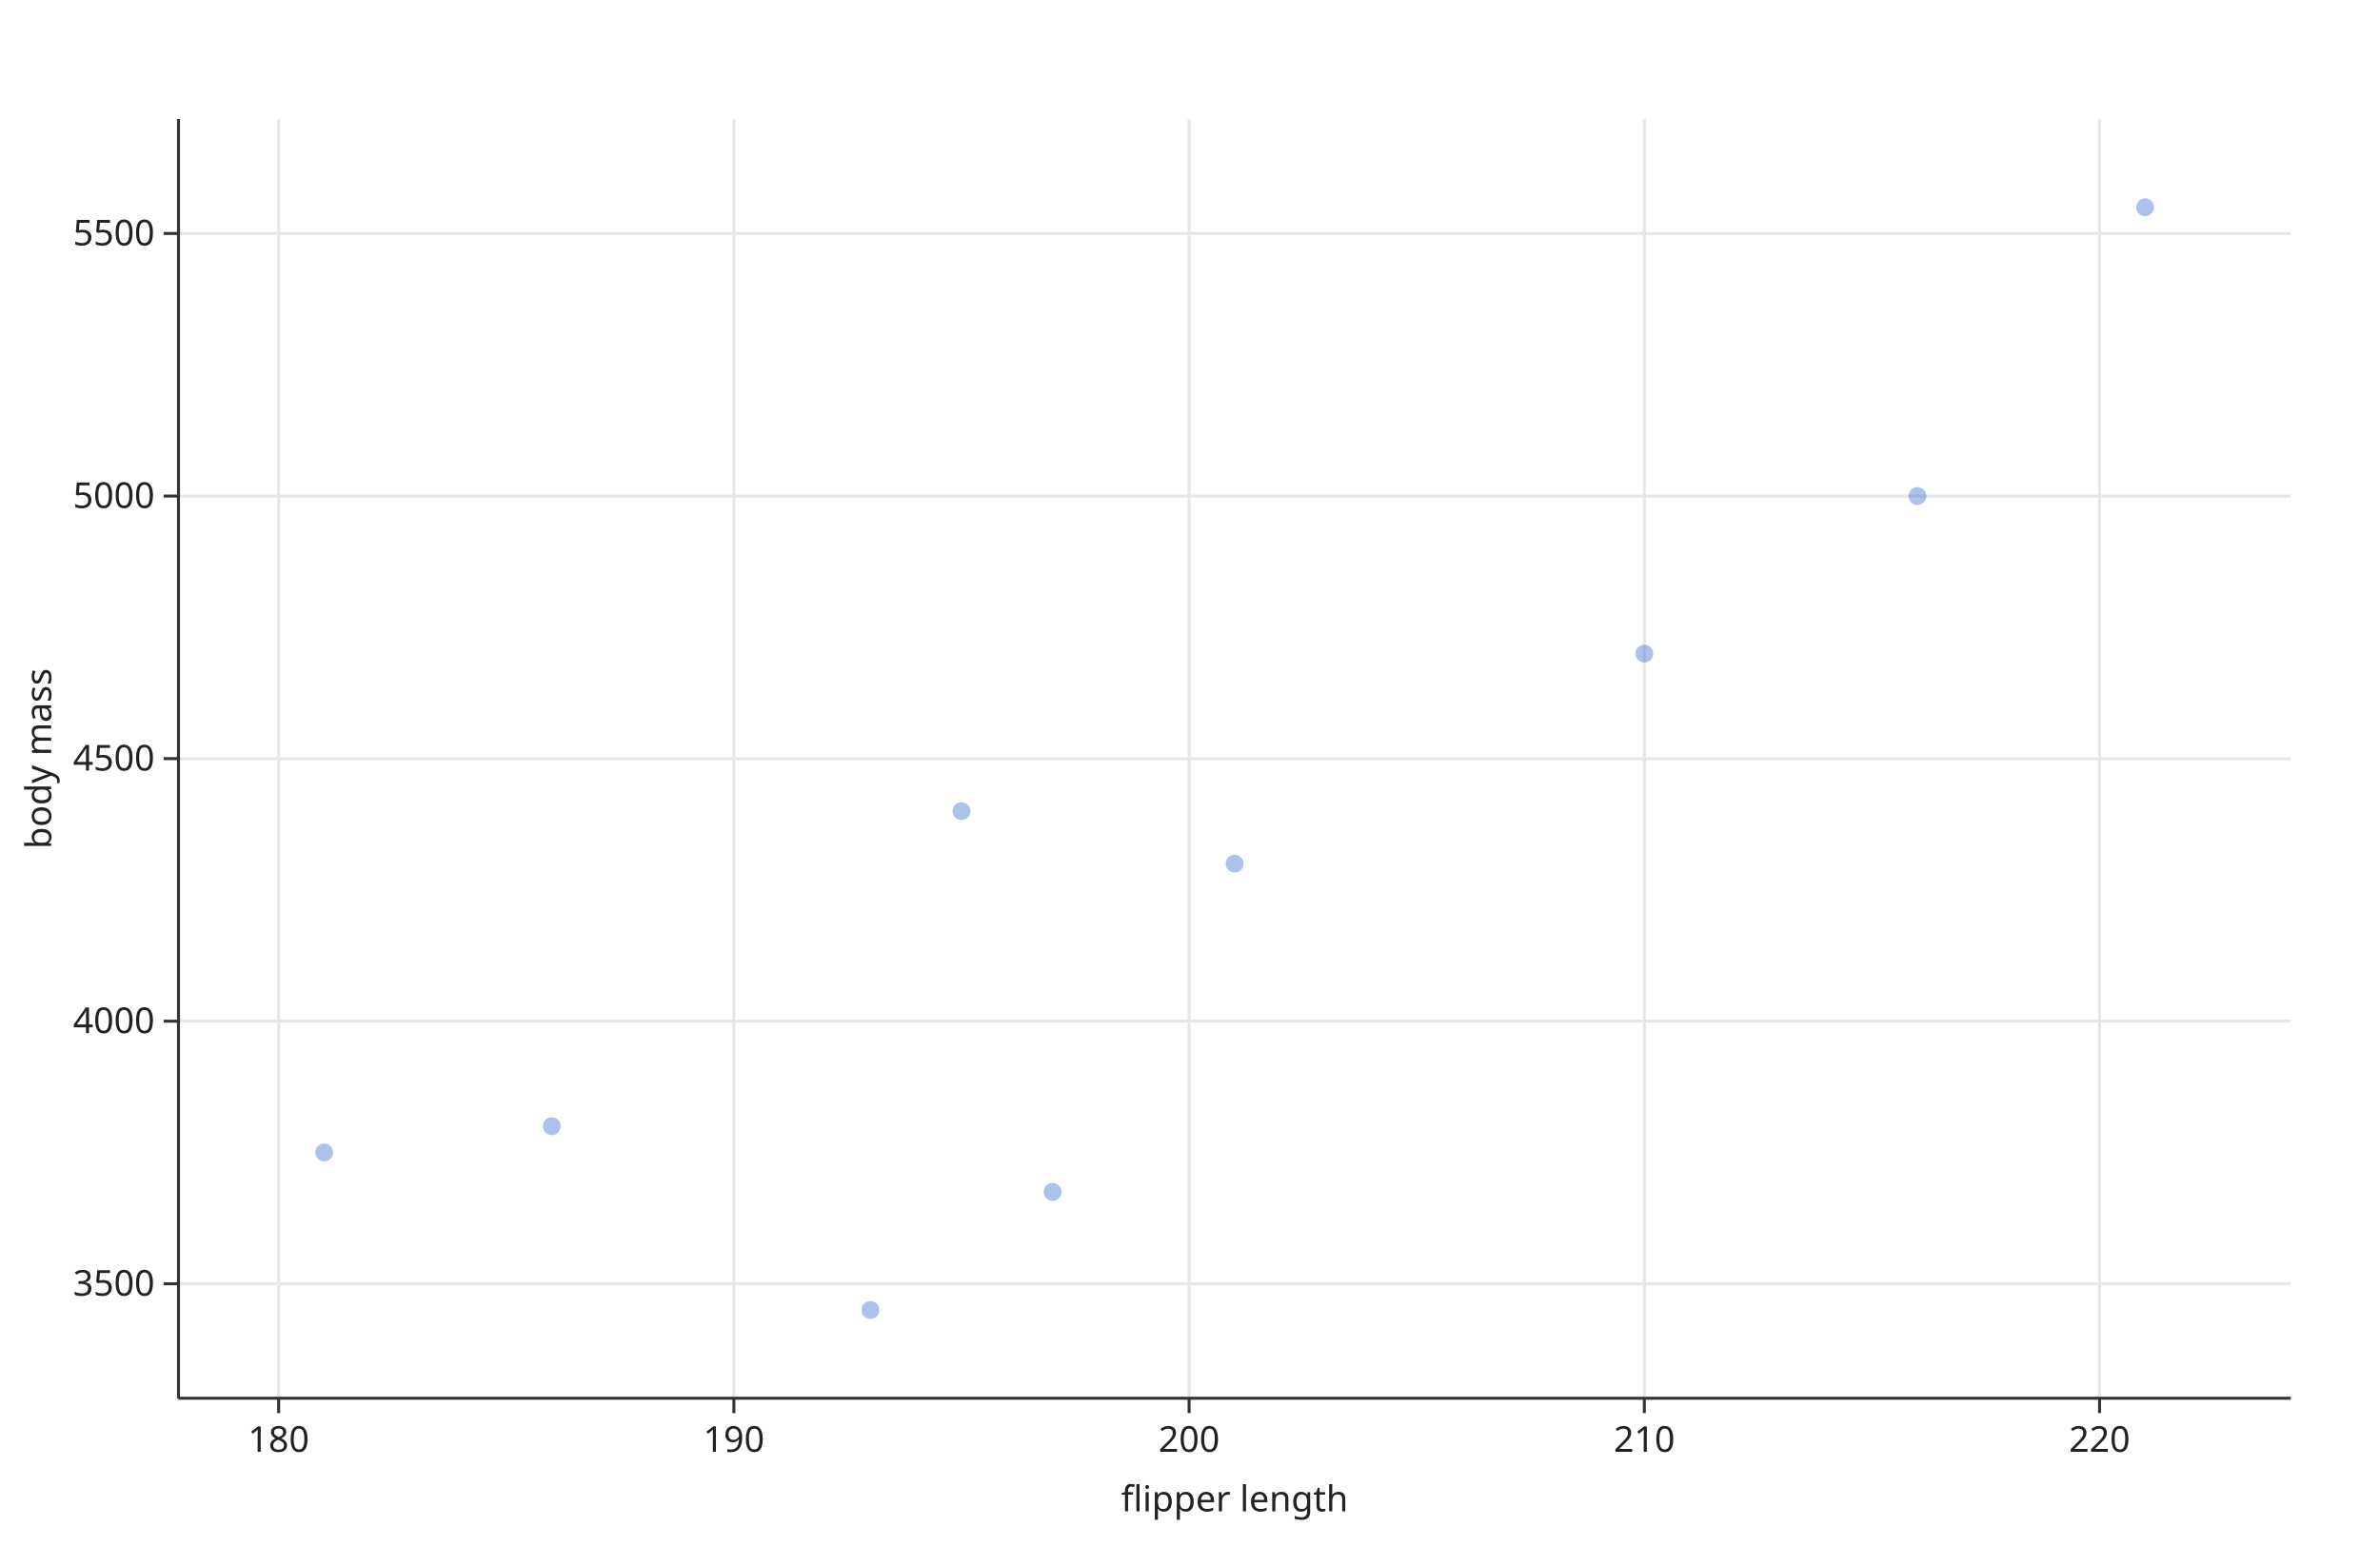
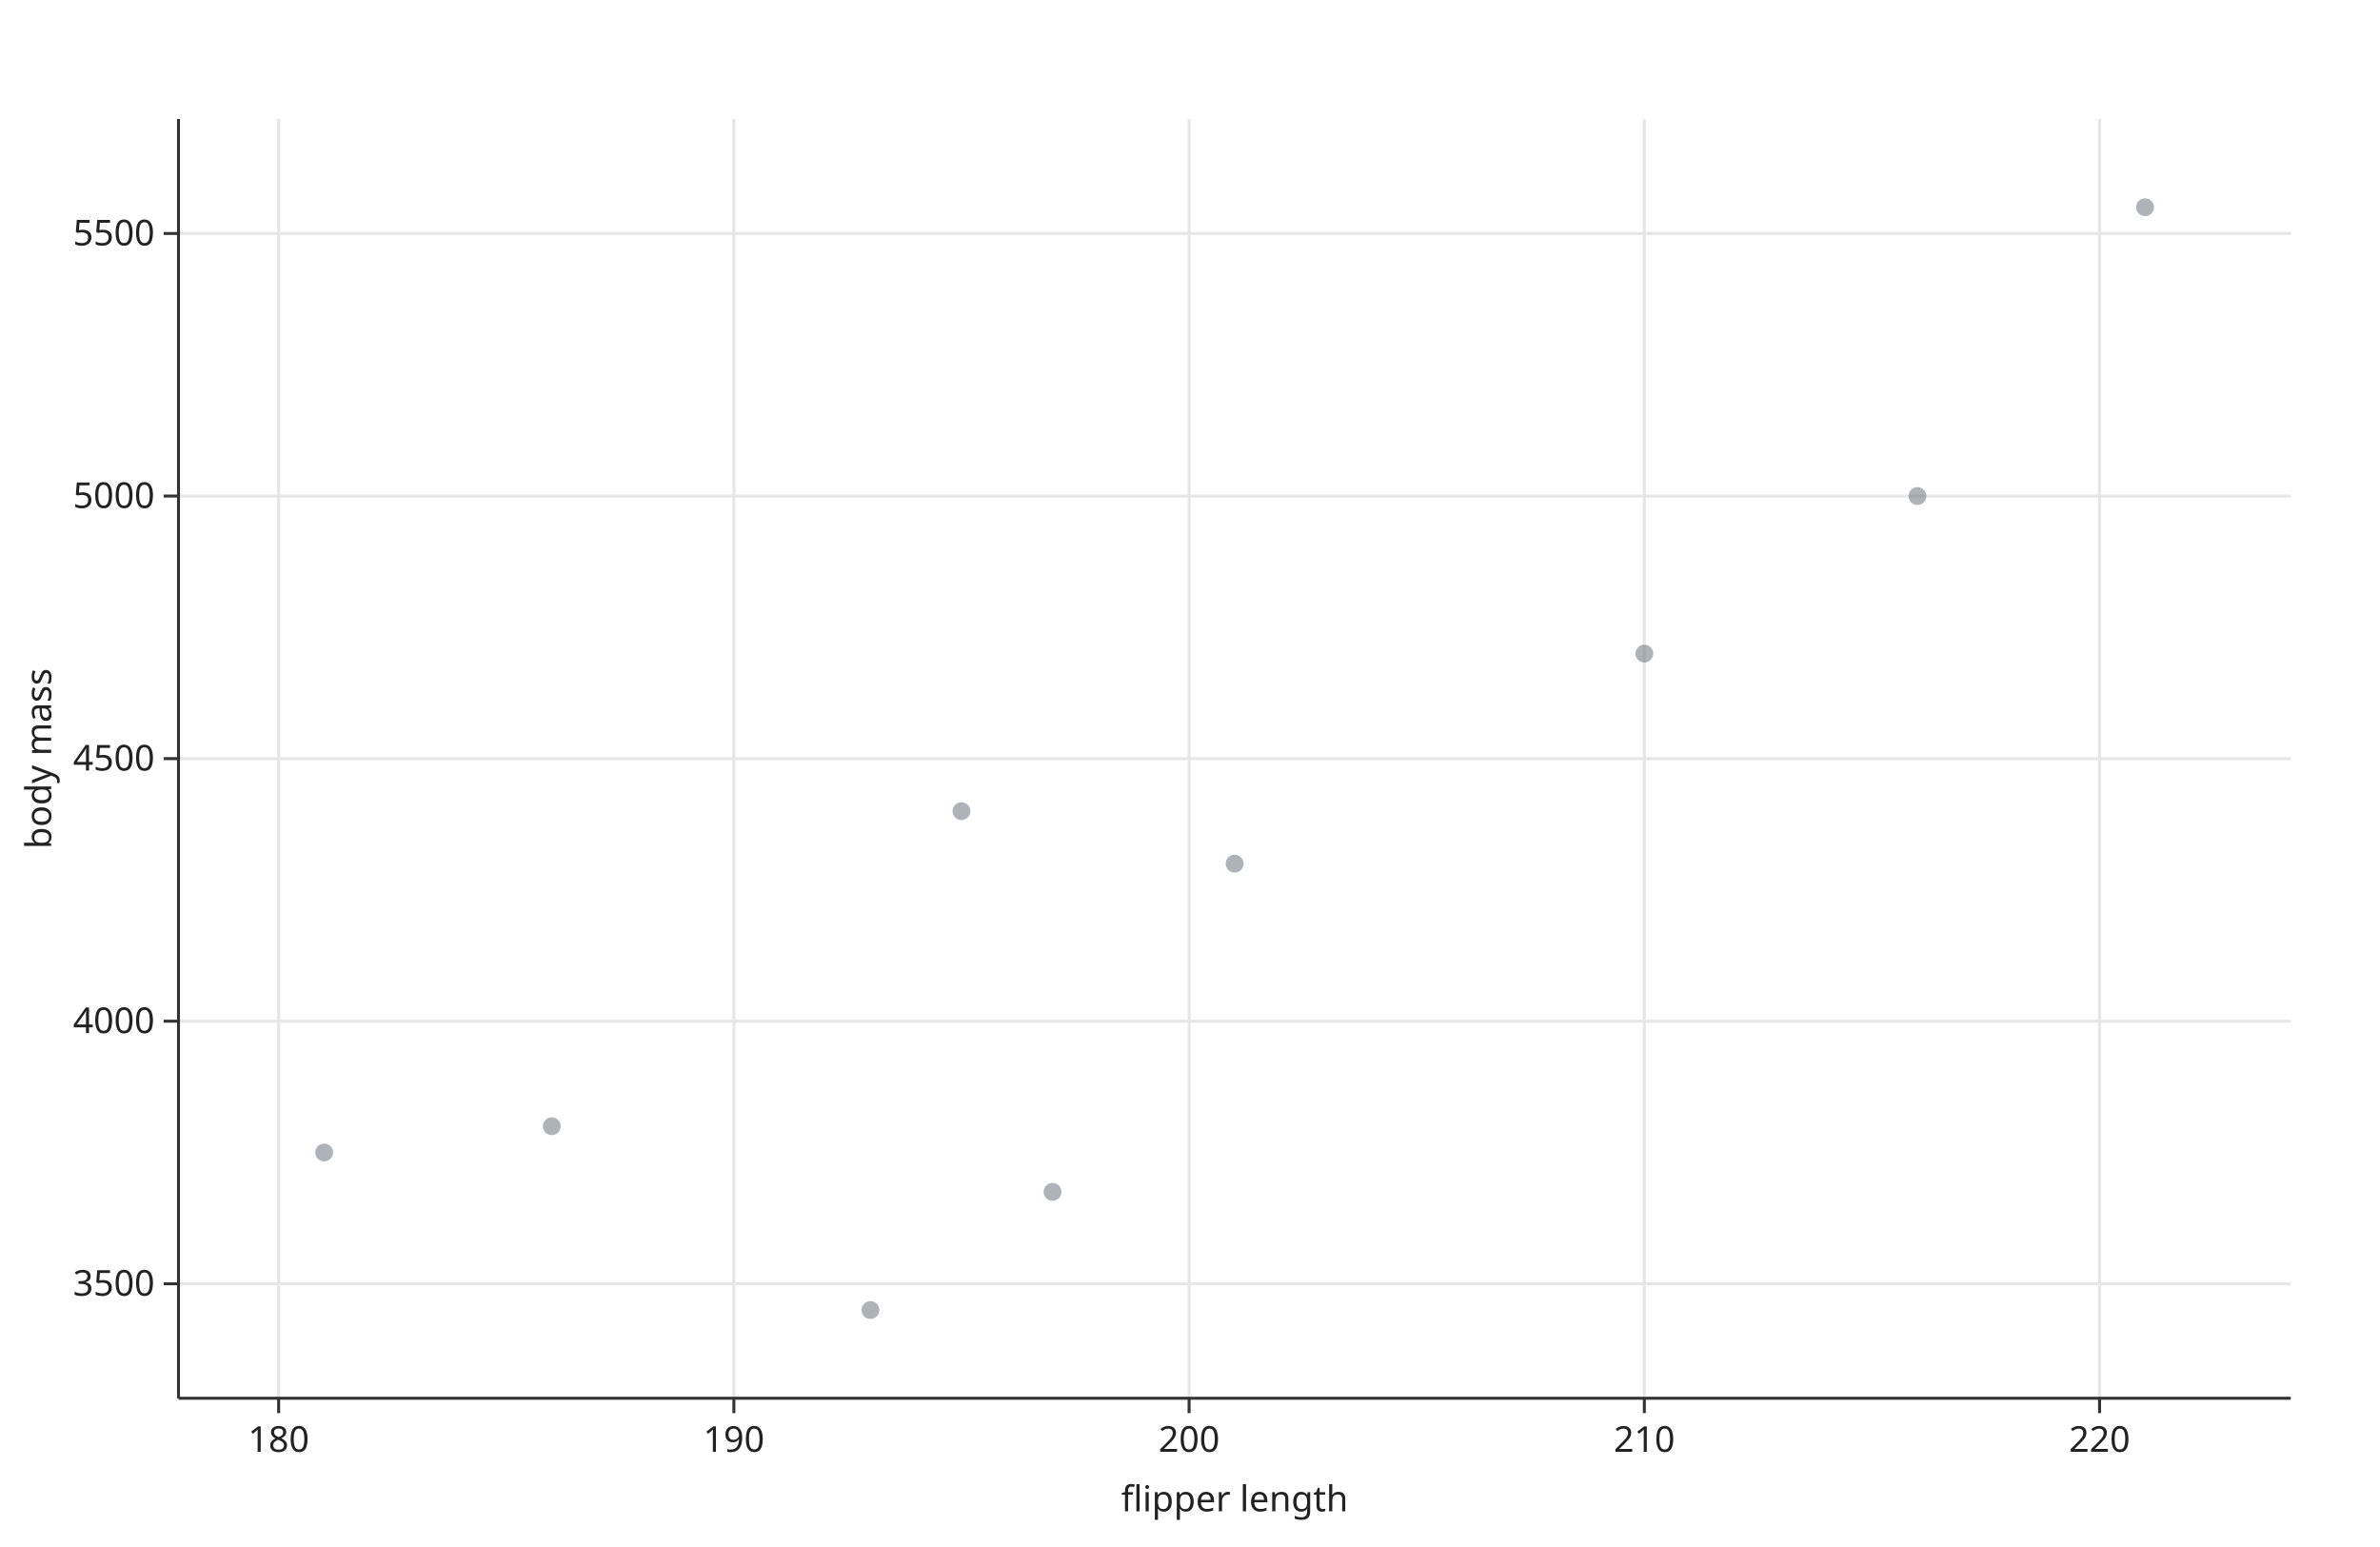
<svg xmlns="http://www.w3.org/2000/svg" width="800" height="520" viewBox="0 0 800 520" role="img">
  <rect class="algraf-background" x="0" y="0" width="800" height="520" fill="#ffffff" />
  <rect class="algraf-plot-area" x="60" y="40" width="710" height="430" fill="#ffffff" />
  <g class="algraf-grid">
    <line x1="93.664" y1="40" x2="93.664" y2="470" stroke="#e6e6e6" stroke-width="1" />
    <line x1="246.681" y1="40" x2="246.681" y2="470" stroke="#e6e6e6" stroke-width="1" />
    <line x1="399.698" y1="40" x2="399.698" y2="470" stroke="#e6e6e6" stroke-width="1" />
    <line x1="552.716" y1="40" x2="552.716" y2="470" stroke="#e6e6e6" stroke-width="1" />
    <line x1="705.733" y1="40" x2="705.733" y2="470" stroke="#e6e6e6" stroke-width="1" />
    <line x1="60" y1="431.519" x2="770" y2="431.519" stroke="#e6e6e6" stroke-width="1" />
    <line x1="60" y1="343.259" x2="770" y2="343.259" stroke="#e6e6e6" stroke-width="1" />
    <line x1="60" y1="255" x2="770" y2="255" stroke="#e6e6e6" stroke-width="1" />
    <line x1="60" y1="166.741" x2="770" y2="166.741" stroke="#e6e6e6" stroke-width="1" />
    <line x1="60" y1="78.481" x2="770" y2="78.481" stroke="#e6e6e6" stroke-width="1" />
  </g>
  <g class="algraf-layer algraf-geom-point">
-     <circle cx="108.966" cy="387.389" r="3" fill="#3366cc" opacity="0.4" />
-     <circle cx="185.474" cy="378.563" r="3" fill="#3366cc" opacity="0.4" />
-     <circle cx="323.19" cy="272.652" r="3" fill="#3366cc" opacity="0.4" />
-     <circle cx="292.586" cy="440.345" r="3" fill="#3366cc" opacity="0.4" />
-     <circle cx="353.793" cy="400.628" r="3" fill="#3366cc" opacity="0.4" />
-     <circle cx="415" cy="290.304" r="3" fill="#3366cc" opacity="0.4" />
-     <circle cx="552.716" cy="219.696" r="3" fill="#3366cc" opacity="0.4" />
-     <circle cx="644.526" cy="166.741" r="3" fill="#3366cc" opacity="0.4" />
-     <circle cx="721.034" cy="69.655" r="3" fill="#3366cc" opacity="0.4" />
+     <circle cx="108.966" cy="387.389" r="3" fill="#6b7280" opacity="0.55" />
+     <circle cx="185.474" cy="378.563" r="3" fill="#6b7280" opacity="0.55" />
+     <circle cx="323.19" cy="272.652" r="3" fill="#6b7280" opacity="0.55" />
+     <circle cx="292.586" cy="440.345" r="3" fill="#6b7280" opacity="0.55" />
+     <circle cx="353.793" cy="400.628" r="3" fill="#6b7280" opacity="0.55" />
+     <circle cx="415" cy="290.304" r="3" fill="#6b7280" opacity="0.55" />
+     <circle cx="552.716" cy="219.696" r="3" fill="#6b7280" opacity="0.55" />
+     <circle cx="644.526" cy="166.741" r="3" fill="#6b7280" opacity="0.55" />
+     <circle cx="721.034" cy="69.655" r="3" fill="#6b7280" opacity="0.55" />
  </g>
  <g class="algraf-axes">
    <line x1="60" y1="470" x2="770" y2="470" stroke="#333333" stroke-width="1" />
    <line x1="93.664" y1="470" x2="93.664" y2="475" stroke="#333333" stroke-width="1" />
    <text x="93.664" y="488" text-anchor="middle" font-family="system-ui, sans-serif" font-size="12" fill="#222222">180</text>
    <line x1="246.681" y1="470" x2="246.681" y2="475" stroke="#333333" stroke-width="1" />
    <text x="246.681" y="488" text-anchor="middle" font-family="system-ui, sans-serif" font-size="12" fill="#222222">190</text>
    <line x1="399.698" y1="470" x2="399.698" y2="475" stroke="#333333" stroke-width="1" />
    <text x="399.698" y="488" text-anchor="middle" font-family="system-ui, sans-serif" font-size="12" fill="#222222">200</text>
    <line x1="552.716" y1="470" x2="552.716" y2="475" stroke="#333333" stroke-width="1" />
    <text x="552.716" y="488" text-anchor="middle" font-family="system-ui, sans-serif" font-size="12" fill="#222222">210</text>
    <line x1="705.733" y1="470" x2="705.733" y2="475" stroke="#333333" stroke-width="1" />
    <text x="705.733" y="488" text-anchor="middle" font-family="system-ui, sans-serif" font-size="12" fill="#222222">220</text>
    <text x="415" y="508" text-anchor="middle" font-family="system-ui, sans-serif" font-size="12" fill="#222222">flipper length</text>
    <line x1="60" y1="40" x2="60" y2="470" stroke="#333333" stroke-width="1" />
    <line x1="55" y1="431.519" x2="60" y2="431.519" stroke="#333333" stroke-width="1" />
    <text x="52" y="435.519" text-anchor="end" font-family="system-ui, sans-serif" font-size="12" fill="#222222">3500</text>
    <line x1="55" y1="343.259" x2="60" y2="343.259" stroke="#333333" stroke-width="1" />
    <text x="52" y="347.259" text-anchor="end" font-family="system-ui, sans-serif" font-size="12" fill="#222222">4000</text>
    <line x1="55" y1="255" x2="60" y2="255" stroke="#333333" stroke-width="1" />
    <text x="52" y="259" text-anchor="end" font-family="system-ui, sans-serif" font-size="12" fill="#222222">4500</text>
    <line x1="55" y1="166.741" x2="60" y2="166.741" stroke="#333333" stroke-width="1" />
    <text x="52" y="170.741" text-anchor="end" font-family="system-ui, sans-serif" font-size="12" fill="#222222">5000</text>
    <line x1="55" y1="78.481" x2="60" y2="78.481" stroke="#333333" stroke-width="1" />
    <text x="52" y="82.481" text-anchor="end" font-family="system-ui, sans-serif" font-size="12" fill="#222222">5500</text>
    <text x="17.2" y="255" text-anchor="middle" transform="rotate(-90 17.2 255)" font-family="system-ui, sans-serif" font-size="12" fill="#222222">body mass</text>
  </g>
</svg>
